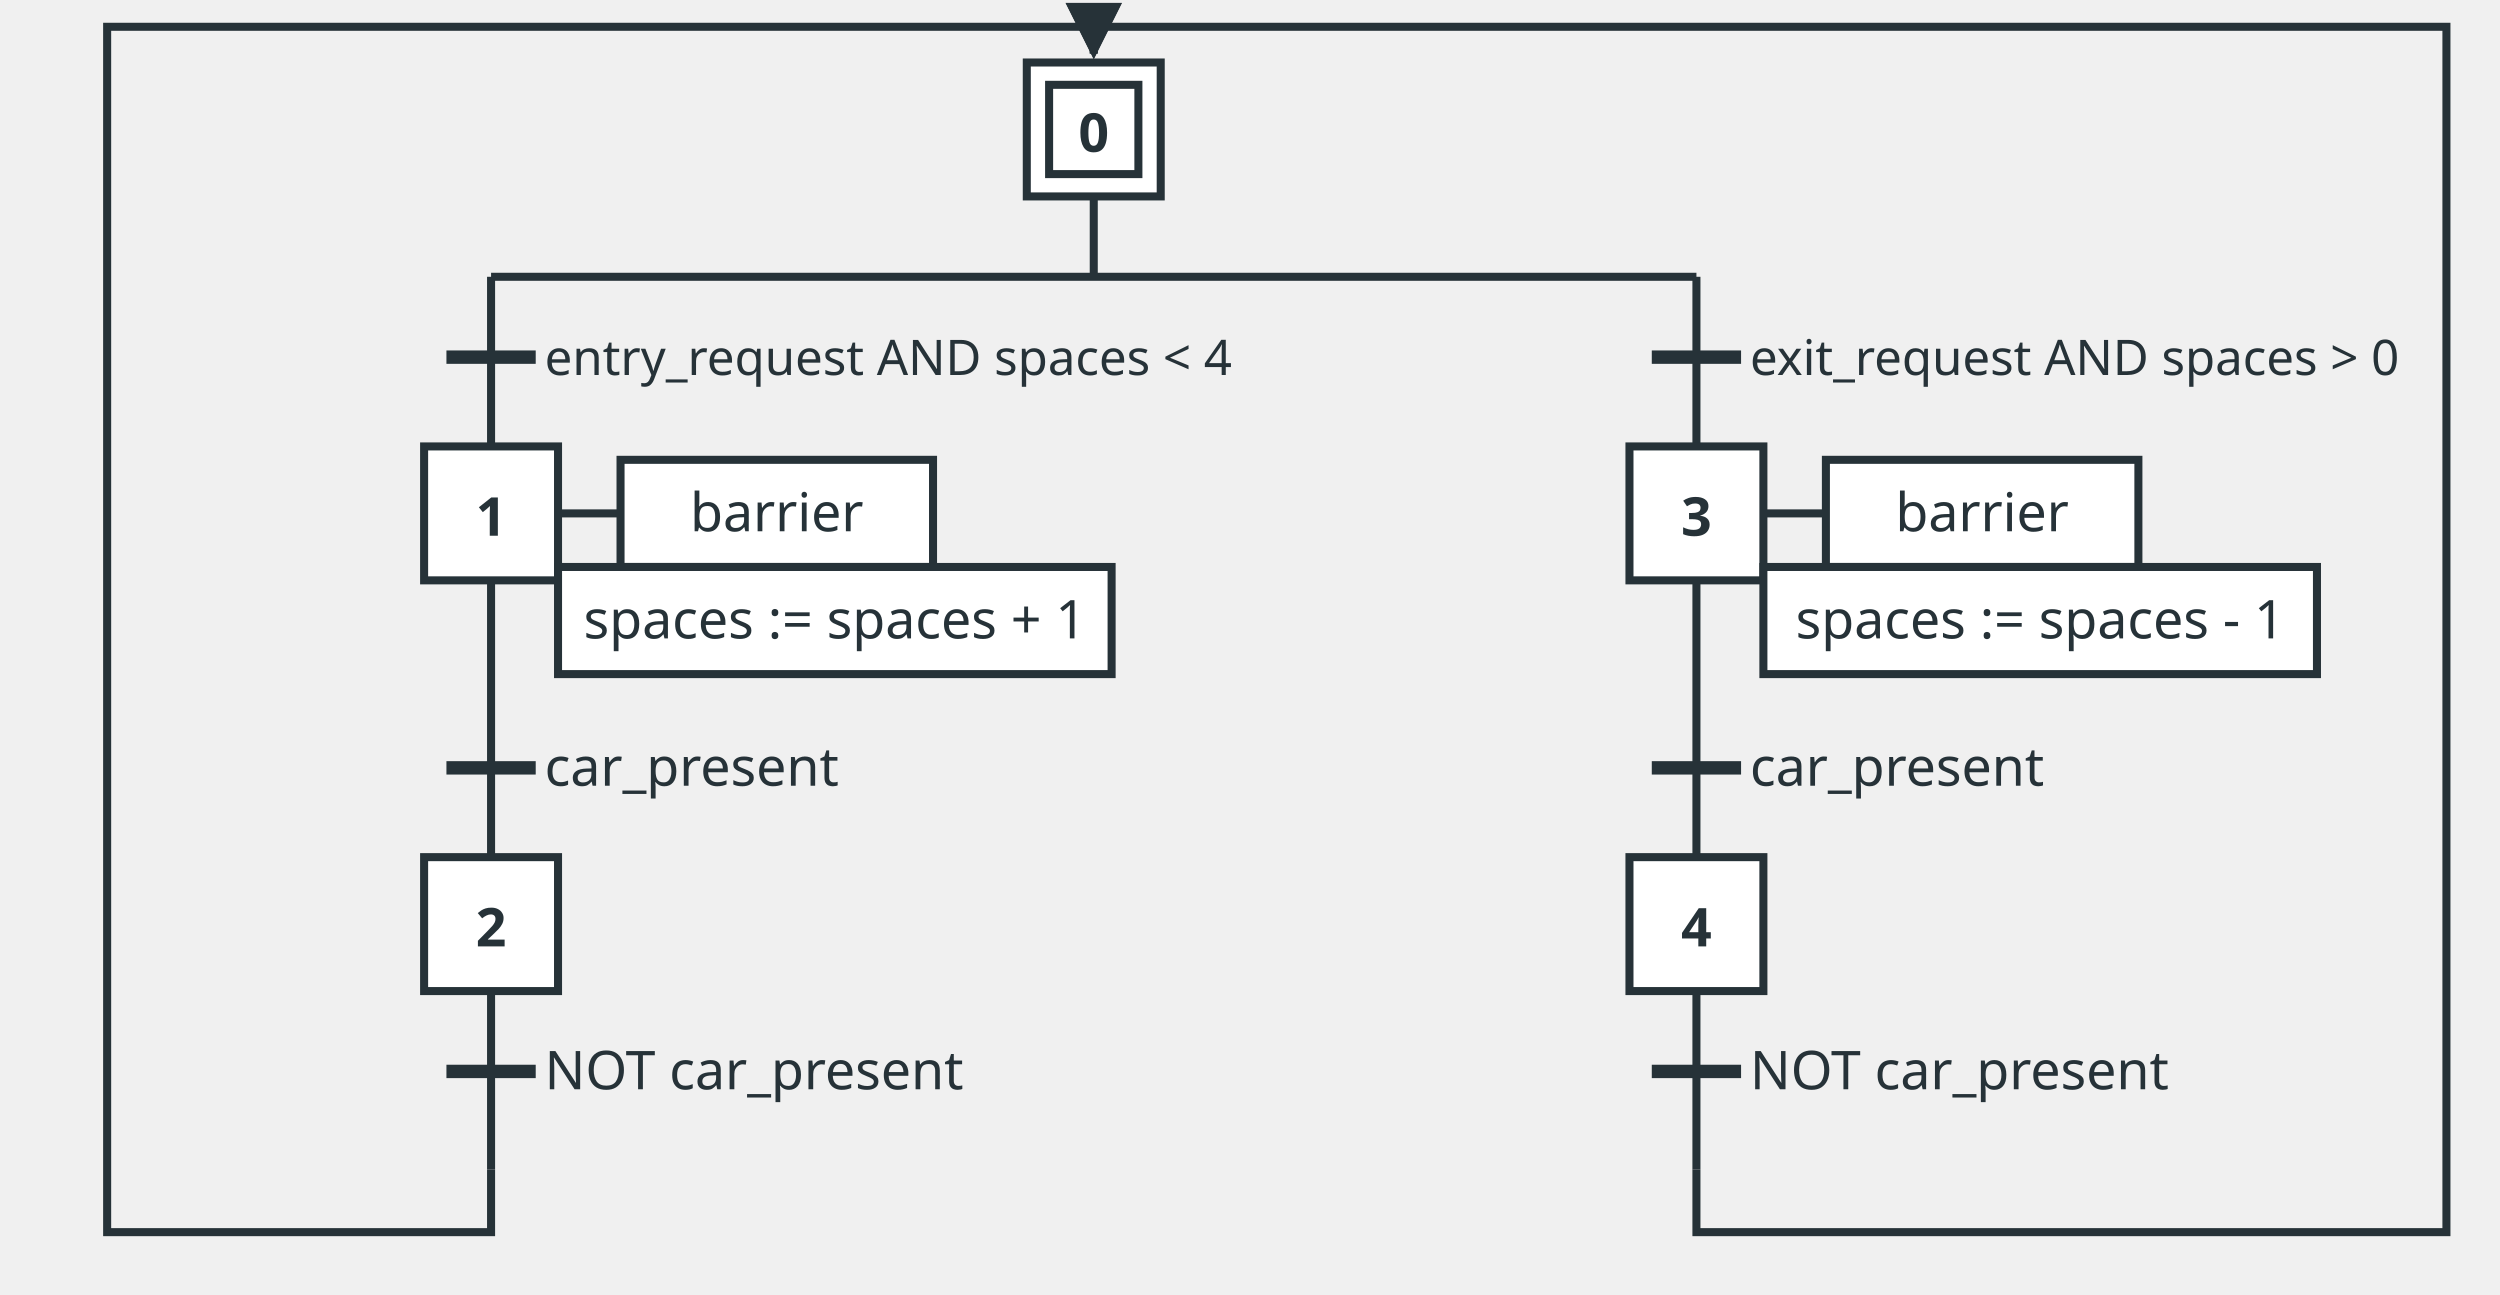
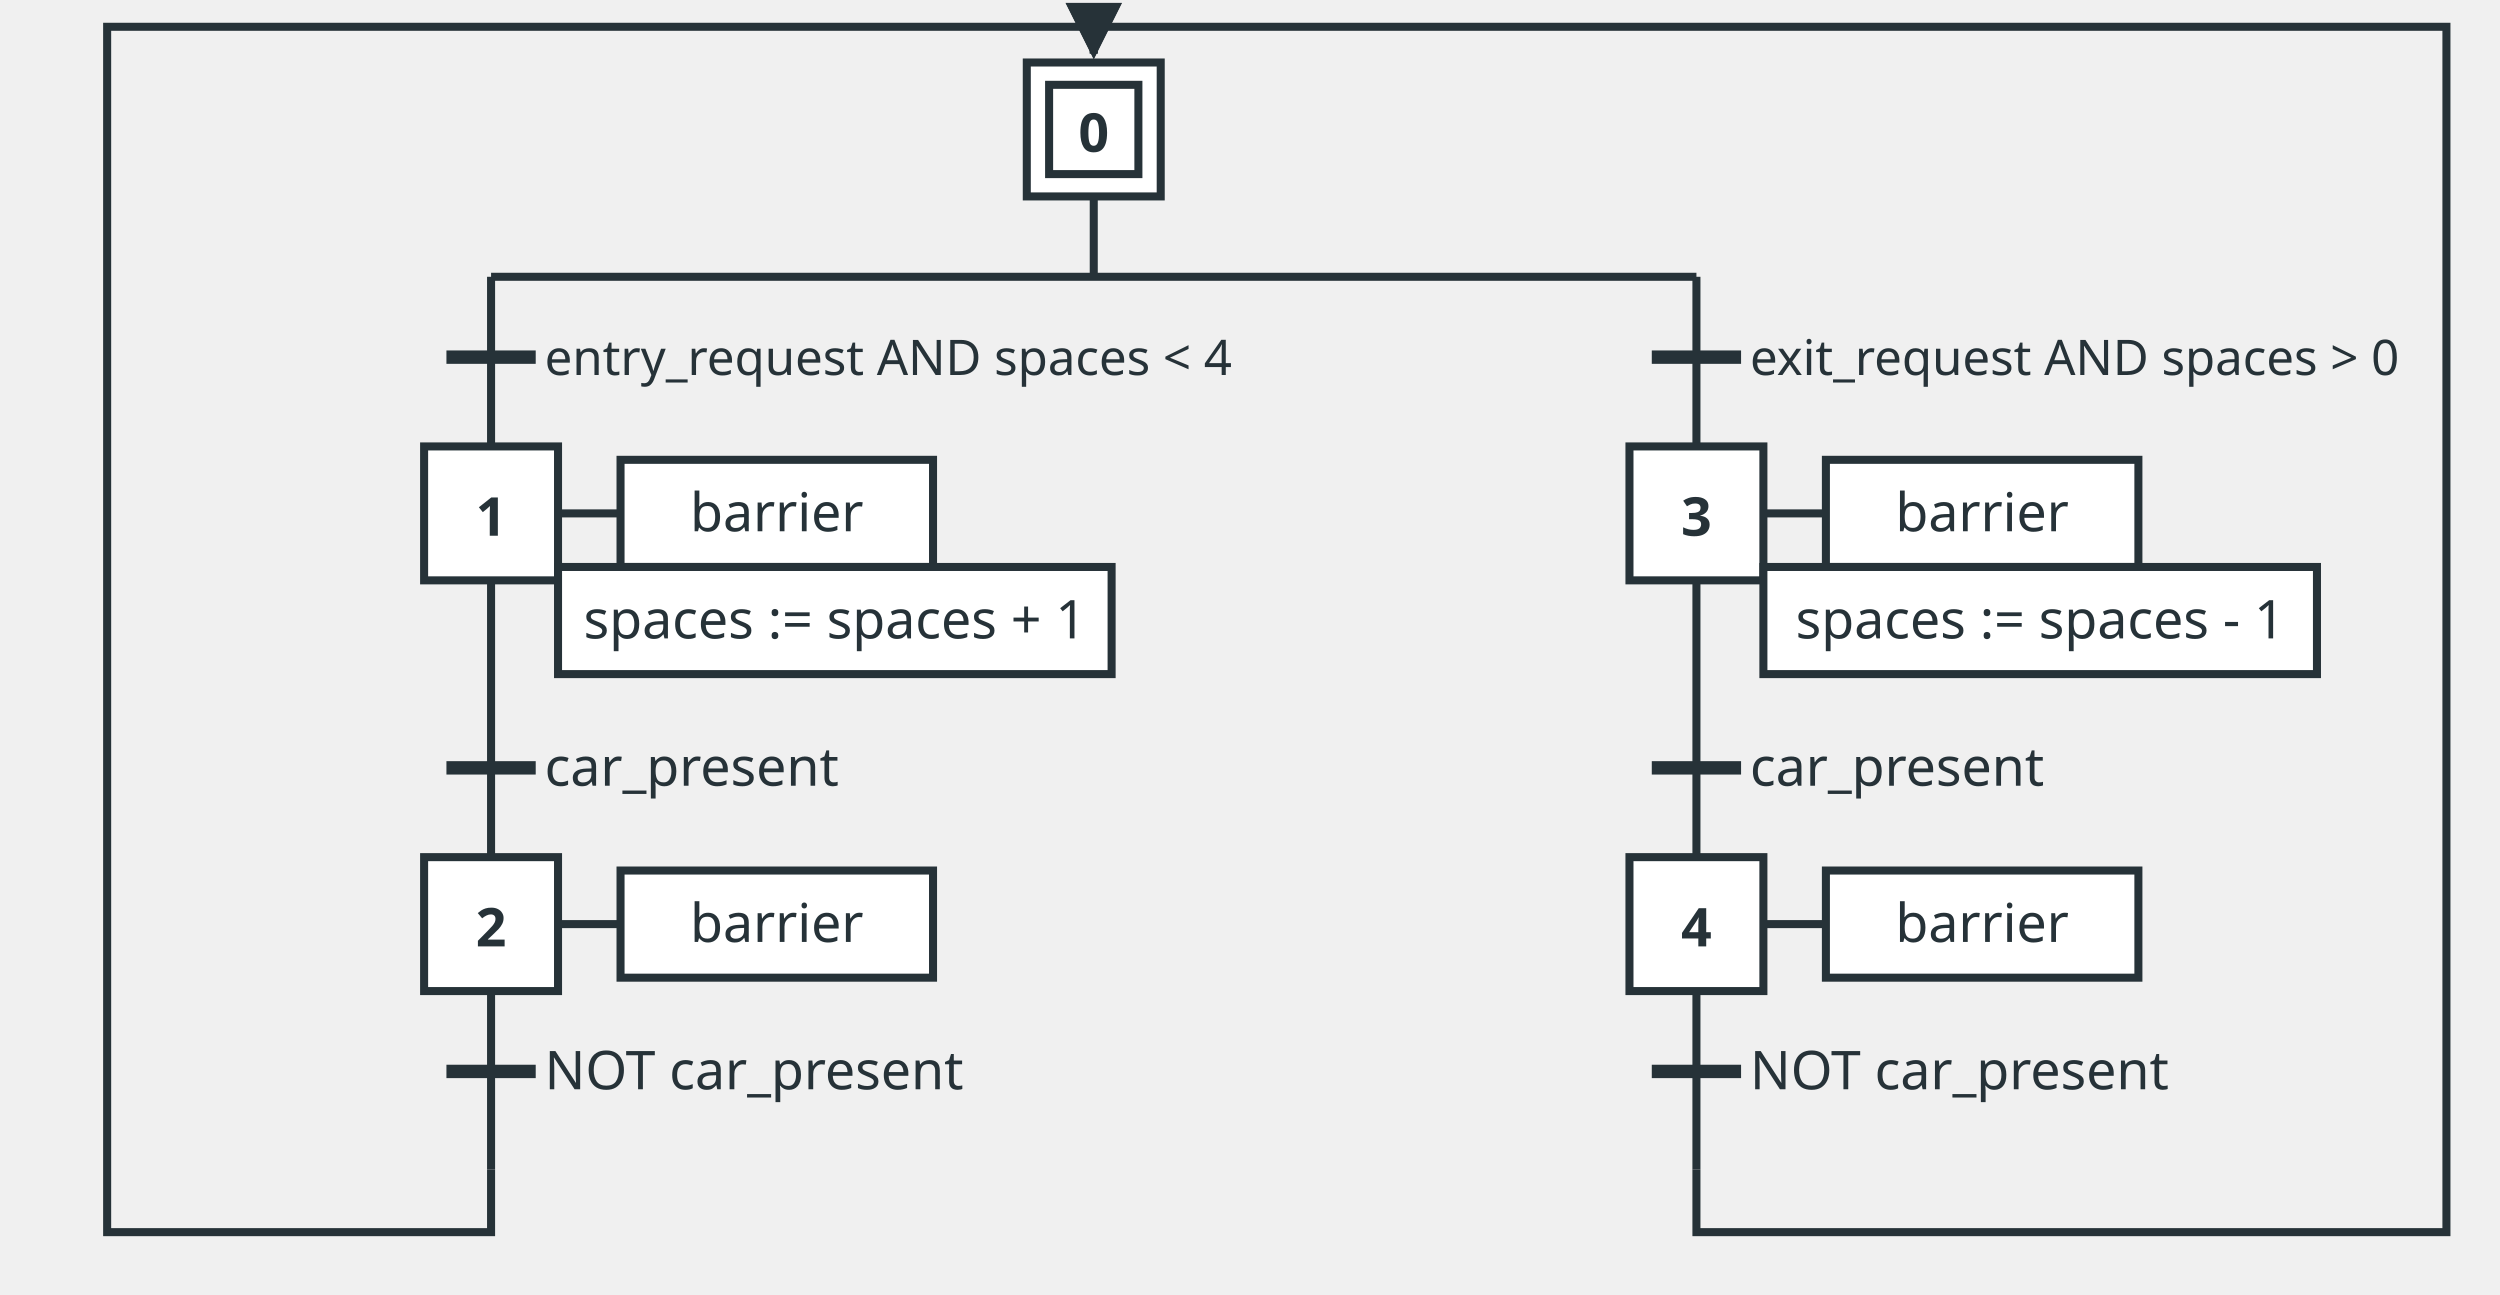
<svg xmlns="http://www.w3.org/2000/svg" viewBox="0 0 560 290" font-family="sans-serif">
  <defs>
    <marker id="arrow" viewBox="0 0 10 10" refX="9" refY="5" markerWidth="7" markerHeight="7" orient="auto">
      <path d="M 0 0 L 10 5 L 0 10 z" fill="#263238" />
    </marker>
  </defs>
  <rect x="230" y="14" width="30" height="30" fill="#fff" stroke="#263238" stroke-width="1.8" />
  <rect x="235" y="19" width="20" height="20" fill="none" stroke="#263238" stroke-width="1.8" />
  <text x="245" y="34" font-size="12" text-anchor="middle" fill="#263238" font-weight="bold">0</text>
  <line x1="245" y1="44" x2="245" y2="62" stroke="#263238" stroke-width="1.8" />
  <line x1="110" y1="62" x2="380" y2="62" stroke="#263238" stroke-width="1.8" />
  <line x1="110" y1="62" x2="110" y2="80" stroke="#263238" stroke-width="1.8" />
  <line x1="100" y1="80" x2="120" y2="80" stroke="#263238" stroke-width="3" />
  <text x="122" y="84" font-size="11" text-anchor="start" fill="#263238">entry_request AND spaces &lt; 4</text>
  <line x1="110" y1="80" x2="110" y2="100" stroke="#263238" stroke-width="1.8" />
  <rect x="95" y="100" width="30" height="30" fill="#fff" stroke="#263238" stroke-width="1.8" />
  <text x="110" y="120" font-size="12" text-anchor="middle" fill="#263238" font-weight="bold">1</text>
  <rect x="139" y="103" width="70" height="24" fill="#fff" stroke="#263238" stroke-width="1.8" />
  <line x1="125" y1="115" x2="139" y2="115" stroke="#263238" stroke-width="1.8" />
  <text x="174" y="119" font-size="12" text-anchor="middle" fill="#263238">barrier</text>
  <rect x="125" y="127" width="124" height="24" fill="#fff" stroke="#263238" stroke-width="1.8" />
  <text x="187" y="143" font-size="12" text-anchor="middle" fill="#263238">spaces := spaces + 1</text>
  <line x1="110" y1="130" x2="110" y2="172" stroke="#263238" stroke-width="1.8" />
  <line x1="100" y1="172" x2="120" y2="172" stroke="#263238" stroke-width="3" />
  <text x="122" y="176" font-size="12" text-anchor="start" fill="#263238">car_present</text>
  <line x1="110" y1="172" x2="110" y2="192" stroke="#263238" stroke-width="1.8" />
  <rect x="95" y="192" width="30" height="30" fill="#fff" stroke="#263238" stroke-width="1.8" />
  <text x="110" y="212" font-size="12" text-anchor="middle" fill="#263238" font-weight="bold">2</text>
+   <rect x="139" y="195" width="70" height="24" fill="#fff" stroke="#263238" stroke-width="1.8" />
+   <line x1="125" y1="207" x2="139" y2="207" stroke="#263238" stroke-width="1.8" />
+   <text x="174" y="211" font-size="12" text-anchor="middle" fill="#263238">barrier</text>
  <line x1="110" y1="222" x2="110" y2="240" stroke="#263238" stroke-width="1.8" />
  <line x1="100" y1="240" x2="120" y2="240" stroke="#263238" stroke-width="3" />
  <text x="122" y="244" font-size="12" text-anchor="start" fill="#263238">NOT car_present</text>
  <line x1="110" y1="240" x2="110" y2="262" stroke="#263238" stroke-width="1.8" />
  <line x1="380" y1="62" x2="380" y2="80" stroke="#263238" stroke-width="1.8" />
  <line x1="370" y1="80" x2="390" y2="80" stroke="#263238" stroke-width="3" />
  <text x="392" y="84" font-size="11" text-anchor="start" fill="#263238">exit_request AND spaces &gt; 0</text>
  <line x1="380" y1="80" x2="380" y2="100" stroke="#263238" stroke-width="1.8" />
  <rect x="365" y="100" width="30" height="30" fill="#fff" stroke="#263238" stroke-width="1.8" />
  <text x="380" y="120" font-size="12" text-anchor="middle" fill="#263238" font-weight="bold">3</text>
  <rect x="409" y="103" width="70" height="24" fill="#fff" stroke="#263238" stroke-width="1.8" />
  <line x1="395" y1="115" x2="409" y2="115" stroke="#263238" stroke-width="1.8" />
  <text x="444" y="119" font-size="12" text-anchor="middle" fill="#263238">barrier</text>
  <rect x="395" y="127" width="124" height="24" fill="#fff" stroke="#263238" stroke-width="1.8" />
  <text x="457" y="143" font-size="12" text-anchor="middle" fill="#263238">spaces := spaces - 1</text>
  <line x1="380" y1="130" x2="380" y2="172" stroke="#263238" stroke-width="1.8" />
  <line x1="370" y1="172" x2="390" y2="172" stroke="#263238" stroke-width="3" />
  <text x="392" y="176" font-size="12" text-anchor="start" fill="#263238">car_present</text>
  <line x1="380" y1="172" x2="380" y2="192" stroke="#263238" stroke-width="1.8" />
  <rect x="365" y="192" width="30" height="30" fill="#fff" stroke="#263238" stroke-width="1.8" />
  <text x="380" y="212" font-size="12" text-anchor="middle" fill="#263238" font-weight="bold">4</text>
+   <rect x="409" y="195" width="70" height="24" fill="#fff" stroke="#263238" stroke-width="1.8" />
+   <line x1="395" y1="207" x2="409" y2="207" stroke="#263238" stroke-width="1.8" />
+   <text x="444" y="211" font-size="12" text-anchor="middle" fill="#263238">barrier</text>
  <line x1="380" y1="222" x2="380" y2="240" stroke="#263238" stroke-width="1.8" />
  <line x1="370" y1="240" x2="390" y2="240" stroke="#263238" stroke-width="3" />
  <text x="392" y="244" font-size="12" text-anchor="start" fill="#263238">NOT car_present</text>
  <line x1="380" y1="240" x2="380" y2="262" stroke="#263238" stroke-width="1.8" />
  <path d="M 110 262 V 276 H 24 V 6 H 245 V 12" fill="none" stroke="#263238" stroke-width="1.8" marker-end="url(#arrow)" />
  <path d="M 380 262 V 276 H 548 V 6 H 245 V 12" fill="none" stroke="#263238" stroke-width="1.8" marker-end="url(#arrow)" />
</svg>
